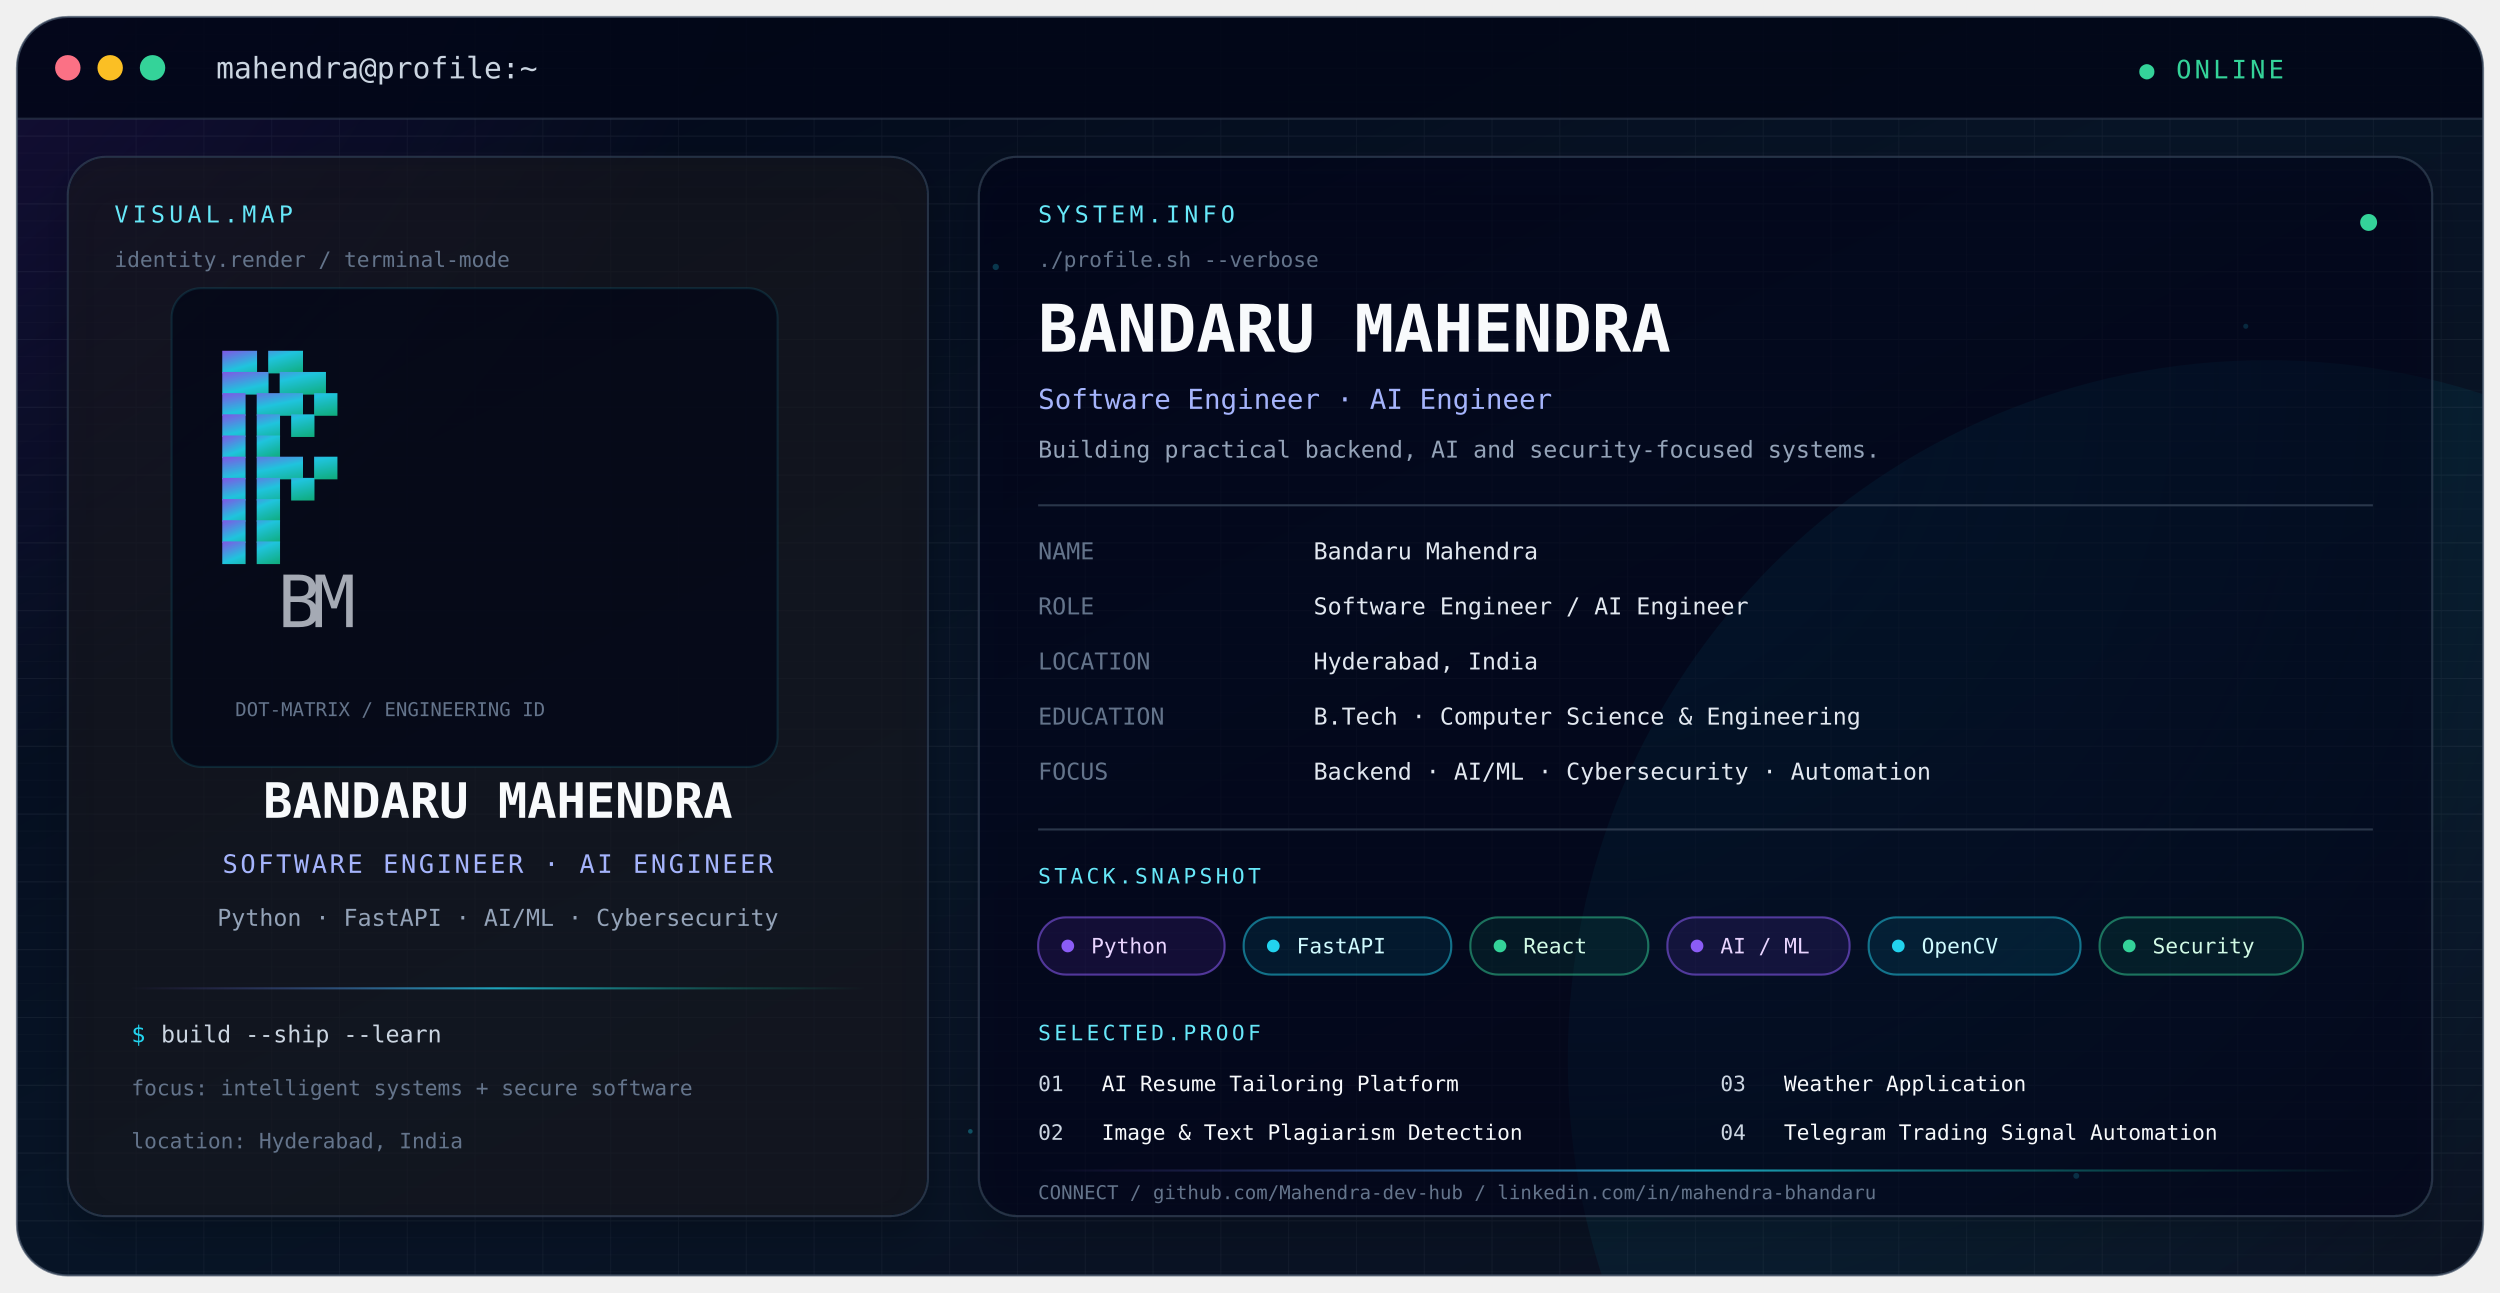
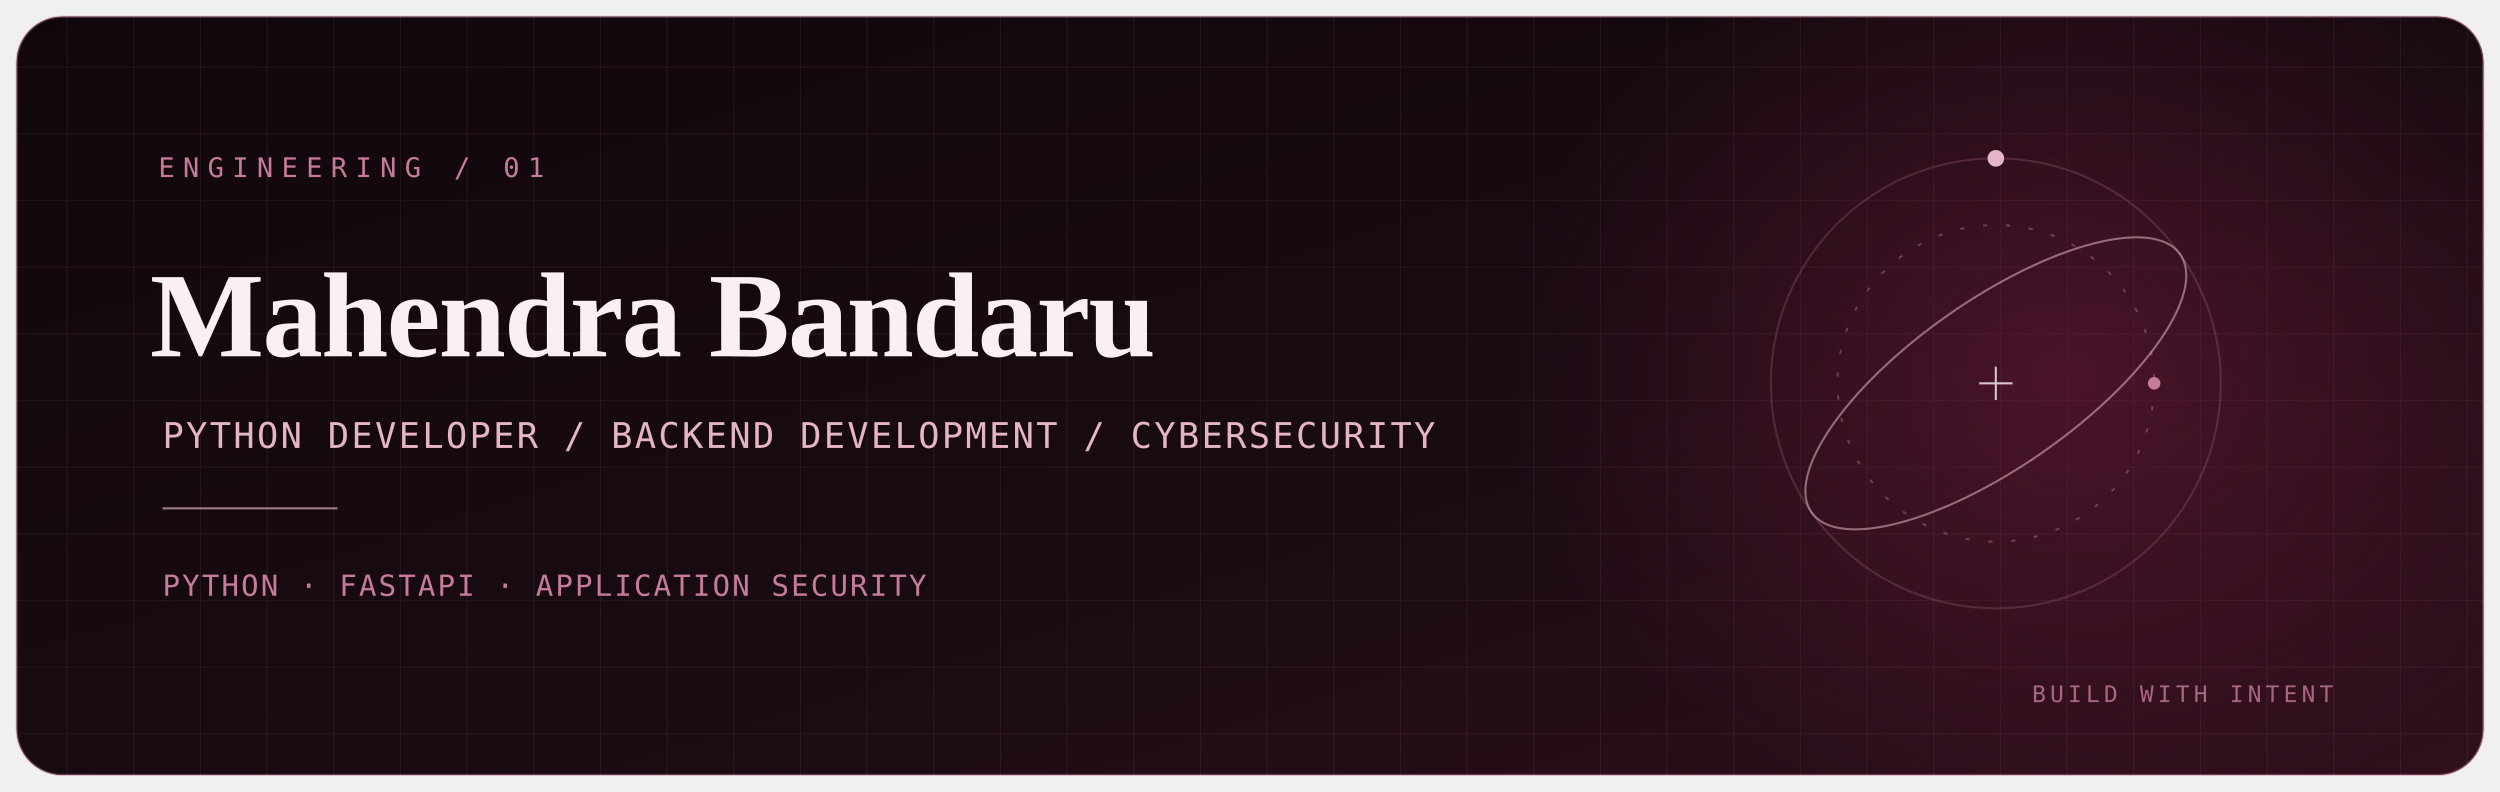
- <svg xmlns="http://www.w3.org/2000/svg" width="1180" height="610" viewBox="0 0 1180 610" role="img" aria-labelledby="title desc">
+ <svg xmlns="http://www.w3.org/2000/svg" width="1200" height="380" viewBox="0 0 1200 380" role="img" aria-labelledby="dark-title dark-desc">
  <defs>
-     <linearGradient id="bg" x1="0" y1="0" x2="1" y2="1">
-       <stop offset="0" stop-color="#020617" />
-       <stop offset=".48" stop-color="#071426" />
-       <stop offset="1" stop-color="#0b1020" />
-       <animate attributeName="x1" values="0;0.15;0" dur="16s" repeatCount="indefinite" />
+     <linearGradient id="dark-bg" x1="0" y1="0" x2="1" y2="1">
+       <stop offset="0" stop-color="#10070C" />
+       <stop offset=".58" stop-color="#190B12" />
+       <stop offset="1" stop-color="#30101D" />
+       <animate attributeName="x1" values="0;0.14;0" dur="18s" repeatCount="indefinite" />
    </linearGradient>
-     <linearGradient id="accent" x1="0" y1="0" x2="1" y2="1">
-       <stop offset="0" stop-color="#8B5CF6" />
-       <stop offset=".48" stop-color="#22D3EE" />
-       <stop offset="1" stop-color="#10B981" />
-       <animate attributeName="x2" values="1;.8;1" dur="9s" repeatCount="indefinite" />
+     <linearGradient id="dark-rose" x1="0" y1="0" x2="1" y2="0">
+       <stop offset="0" stop-color="#701A3D" />
+       <stop offset=".52" stop-color="#E5B5C7" />
+       <stop offset="1" stop-color="#C77B9B" />
+       <animate attributeName="x2" values="1;.78;1" dur="9s" repeatCount="indefinite" />
    </linearGradient>
-     <linearGradient id="line" x1="0" y1="0" x2="1" y2="0">
-       <stop offset="0" stop-color="#8B5CF6" stop-opacity=".0" />
-       <stop offset=".5" stop-color="#22D3EE" stop-opacity=".75" />
-       <stop offset="1" stop-color="#10B981" stop-opacity=".0" />
-     </linearGradient>
-     <radialGradient id="glowV" cx="0" cy="0" r="1">
-       <stop offset="0" stop-color="#7C3AED" stop-opacity=".26" />
-       <stop offset="1" stop-color="#7C3AED" stop-opacity="0" />
+     <radialGradient id="dark-glow">
+       <stop offset="0" stop-color="#701A3D" stop-opacity=".55" />
+       <stop offset="1" stop-color="#701A3D" stop-opacity="0" />
    </radialGradient>
-     <radialGradient id="glowC" cx="0" cy="0" r="1">
-       <stop offset="0" stop-color="#06B6D4" stop-opacity=".18" />
-       <stop offset="1" stop-color="#06B6D4" stop-opacity="0" />
-     </radialGradient>
-     <pattern id="grid" width="32" height="32" patternUnits="userSpaceOnUse">
-       <path d="M32 0H0V32" fill="none" stroke="#94A3B8" stroke-opacity=".055" />
+     <pattern id="dark-grid" width="32" height="32" patternUnits="userSpaceOnUse">
+       <path d="M32 0H0V32" fill="none" stroke="#E5B5C7" stroke-opacity=".075" />
    </pattern>
-     <pattern id="scan" width="4" height="8" patternUnits="userSpaceOnUse">
-       <path d="M0 0H4" stroke="#fff" stroke-opacity=".018" />
-     </pattern>
-     <filter id="shadow" x="-30%" y="-30%" width="160%" height="160%">
-       <feGaussianBlur in="SourceAlpha" stdDeviation="9" />
-       <feOffset dy="7" />
-       <feComponentTransfer>
-         <feFuncA type="linear" slope=".35" />
-       </feComponentTransfer>
+     <filter id="dark-soft-glow" x="-50%" y="-50%" width="200%" height="200%">
+       <feGaussianBlur stdDeviation="5" result="blur" />
      <feMerge>
-         <feMergeNode />
+         <feMergeNode in="blur" />
        <feMergeNode in="SourceGraphic" />
      </feMerge>
    </filter>
-     <filter id="soft" x="-30%" y="-30%" width="160%" height="160%">
-       <feGaussianBlur stdDeviation="4" result="b" />
-       <feMerge>
-         <feMergeNode in="b" />
-         <feMergeNode in="SourceGraphic" />
-       </feMerge>
-     </filter>
-     <clipPath id="frame">
-       <rect x="8" y="8" width="1164" height="594" rx="24" />
-     </clipPath>
-     <clipPath id="leftClip">
-       <rect x="32" y="74" width="406" height="500" rx="18" />
+     <clipPath id="dark-frame">
+       <rect x="8" y="8" width="1184" height="364" rx="22" />
    </clipPath>
  </defs>
-   <rect x="8" y="8" width="1164" height="594" rx="24" fill="#020617" />
-   <g clip-path="url(#frame)">
-     <rect width="1180" height="610" fill="url(#bg)" />
-     <circle cx="80" cy="110" r="300" fill="url(#glowV)">
-       <animate attributeName="cx" values="80;150;80" dur="18s" repeatCount="indefinite" />
-     </circle>
-     <circle cx="1070" cy="500" r="330" fill="url(#glowC)">
-       <animate attributeName="cy" values="500;440;500" dur="21s" repeatCount="indefinite" />
-     </circle>
-     <rect x="8" y="8" width="1164" height="594" fill="url(#grid)" />
-     <rect x="8" y="8" width="1164" height="594" fill="url(#scan)" />
-     <g fill="#22D3EE">
-       <circle cx="470" cy="126" r="1.5" opacity=".55">
-         <animate attributeName="cy" values="126;116;126" dur="5s" repeatCount="indefinite" />
-       </circle>
-       <circle cx="1060" cy="154" r="1.2" opacity=".4">
-         <animate attributeName="cy" values="154;164;154" dur="6s" repeatCount="indefinite" />
-       </circle>
-       <circle cx="980" cy="555" r="1.4" opacity=".45">
-         <animate attributeName="cx" values="980;990;980" dur="7s" repeatCount="indefinite" />
-       </circle>
-       <circle cx="458" cy="534" r="1.1" opacity=".35">
-         <animate attributeName="cy" values="534;526;534" dur="4s" repeatCount="indefinite" />
-       </circle>
+   <rect x="8" y="8" width="1184" height="364" rx="22" fill="#10070C" />
+   <g clip-path="url(#dark-frame)">
+     <rect width="1200" height="380" fill="url(#dark-bg)" />
+     <rect x="8" y="8" width="1184" height="364" fill="url(#dark-grid)" />
+     <ellipse cx="990" cy="180" rx="270" ry="220" fill="url(#dark-glow)">
+       <animate attributeName="cx" values="970;1030;970" dur="20s" repeatCount="indefinite" />
+     </ellipse>
+     <text x="76" y="85" fill="#C77B9B" font-family="ui-monospace, SFMono-Regular, Consolas, monospace" font-size="13" letter-spacing="4">ENGINEERING / 01</text>
+     <text x="72" y="171" fill="#F8F0F3" font-family="Georgia, 'Times New Roman', serif" font-size="58" font-weight="600" letter-spacing="-.8">Mahendra Bandaru</text>
+     <text x="78" y="215" fill="#E5B5C7" font-family="ui-monospace, SFMono-Regular, Consolas, monospace" font-size="17" letter-spacing="1.1">PYTHON DEVELOPER  /  BACKEND DEVELOPMENT  /  CYBERSECURITY</text>
+     <path d="M78 244H720" fill="none" stroke="url(#dark-rose)" stroke-width="2" stroke-linecap="round" filter="url(#dark-soft-glow)" />
+     <path d="M78 244H720" fill="none" stroke="#E5B5C7" stroke-opacity=".65" stroke-width="1" stroke-dasharray="84 558">
+       <animate attributeName="stroke-dashoffset" values="642;0" dur="7s" repeatCount="indefinite" />
+     </path>
+     <text x="78" y="286" fill="#C77B9B" font-family="ui-monospace, SFMono-Regular, Consolas, monospace" font-size="14" letter-spacing="1">PYTHON  ·  FASTAPI  ·  APPLICATION SECURITY</text>
+     <g transform="translate(958 184)" fill="none" stroke="#C77B9B">
+       <circle r="108" stroke-opacity=".23" />
+       <circle r="76" stroke-opacity=".4" stroke-dasharray="2 9" />
+       <ellipse rx="108" ry="40" stroke="#E5B5C7" stroke-opacity=".55" transform="rotate(-35)">
+         <animateTransform attributeName="transform" type="rotate" from="-35" to="325" dur="42s" repeatCount="indefinite" />
+       </ellipse>
+       <circle cx="0" cy="-108" r="4" fill="#E5B5C7" stroke="none" />
+       <circle cx="76" cy="0" r="3" fill="#C77B9B" stroke="none" />
+       <path d="M-8 0h16M0-8v16" stroke="#F8F0F3" stroke-opacity=".8" />
    </g>
-     <rect x="8" y="8" width="1164" height="48" fill="#020617" fill-opacity=".84" />
-     <path d="M8 56H1172" stroke="#334155" stroke-opacity=".55" />
-     <g>
-       <circle cx="32" cy="32" r="6" fill="#FB7185" />
-       <circle cx="52" cy="32" r="6" fill="#FBBF24" />
-       <circle cx="72" cy="32" r="6" fill="#34D399" />
-     </g>
-     <text x="102" y="37" fill="#CBD5E1" font-family="ui-monospace,SFMono-Regular,Menlo,Monaco,Consolas,monospace" font-size="14">mahendra@profile:~</text>
-     <text x="1078" y="37" text-anchor="end" fill="#34D399" font-family="ui-monospace,SFMono-Regular,Menlo,Monaco,Consolas,monospace" font-size="12" letter-spacing="1.5">● ONLINE</text>
-     <rect x="32" y="74" width="406" height="500" rx="18" fill="#0B1220" fill-opacity=".58" stroke="#334155" stroke-opacity=".7" filter="url(#shadow)" />
-     <text x="54" y="105" fill="#67E8F9" font-family="ui-monospace,SFMono-Regular,Menlo,Monaco,Consolas,monospace" font-size="11" letter-spacing="2">VISUAL.MAP</text>
-     <text x="54" y="126" fill="#64748B" font-family="ui-monospace,SFMono-Regular,Menlo,Monaco,Consolas,monospace" font-size="10">identity.render / terminal-mode</text>
-     <g transform="translate(93 154)" font-family="ui-monospace,SFMono-Regular,Menlo,Monaco,Consolas,monospace" font-size="9">
-       <rect x="-12" y="-18" width="286" height="226" rx="14" fill="#020617" fill-opacity=".72" stroke="#22D3EE" stroke-opacity=".12" />
-       <g fill="url(#accent)" opacity=".92">
-         <text x="12" y="20">███    ███</text>
-         <text x="12" y="30">████  ████</text>
-         <text x="12" y="40">██ ████ ██</text>
-         <text x="12" y="50">██  ██  ██</text>
-         <text x="12" y="60">██      ██</text>
-         <text x="12" y="70">██ ████ ██</text>
-         <text x="12" y="80">██  ██  ██</text>
-         <text x="12" y="90">██      ██</text>
-         <text x="12" y="100">██      ██</text>
-         <text x="12" y="110">██      ██</text>
-       </g>
-       <g fill="#E2E8F0" opacity=".72">
-         <text x="38" y="142" font-size="34" letter-spacing="-4">BM</text>
-       </g>
-       <path d="M18 164H250" stroke="url(#line)" />
-       <text x="18" y="184" fill="#64748B" font-size="9">DOT-MATRIX / ENGINEERING ID</text>
-     </g>
-     <text x="235" y="386" text-anchor="middle" fill="#F8FAFC" font-family="ui-monospace,SFMono-Regular,Menlo,Monaco,Consolas,monospace" font-size="23" font-weight="700">BANDARU MAHENDRA</text>
-     <text x="235" y="412" text-anchor="middle" fill="#A5B4FC" font-family="ui-monospace,SFMono-Regular,Menlo,Monaco,Consolas,monospace" font-size="12" letter-spacing="1.2">SOFTWARE ENGINEER · AI ENGINEER</text>
-     <text x="235" y="437" text-anchor="middle" fill="#94A3B8" font-family="ui-monospace,SFMono-Regular,Menlo,Monaco,Consolas,monospace" font-size="11">Python · FastAPI · AI/ML · Cybersecurity</text>
-     <rect x="62" y="466" width="346" height="1" fill="url(#line)" />
-     <text x="62" y="492" fill="#22D3EE" font-family="ui-monospace,SFMono-Regular,Menlo,Monaco,Consolas,monospace" font-size="11">$</text>
-     <text x="76" y="492" fill="#CBD5E1" font-family="ui-monospace,SFMono-Regular,Menlo,Monaco,Consolas,monospace" font-size="11">build --ship --learn</text>
-     <text x="62" y="517" fill="#64748B" font-family="ui-monospace,SFMono-Regular,Menlo,Monaco,Consolas,monospace" font-size="10">focus: intelligent systems + secure software</text>
-     <text x="62" y="542" fill="#64748B" font-family="ui-monospace,SFMono-Regular,Menlo,Monaco,Consolas,monospace" font-size="10">location: Hyderabad, India</text>
-     <rect x="462" y="74" width="686" height="500" rx="18" fill="#0B1220" fill-opacity=".48" stroke="#334155" stroke-opacity=".7" filter="url(#shadow)" />
-     <text x="490" y="105" fill="#67E8F9" font-family="ui-monospace,SFMono-Regular,Menlo,Monaco,Consolas,monospace" font-size="11" letter-spacing="2">SYSTEM.INFO</text>
-     <text x="490" y="126" fill="#64748B" font-family="ui-monospace,SFMono-Regular,Menlo,Monaco,Consolas,monospace" font-size="10">./profile.sh --verbose</text>
-     <circle cx="1118" cy="105" r="4" fill="#34D399">
-       <animate attributeName="opacity" values=".35;1;.35" dur="2s" repeatCount="indefinite" />
-     </circle>
-     <text x="490" y="166" fill="#F8FAFC" font-family="ui-monospace,SFMono-Regular,Menlo,Monaco,Consolas,monospace" font-size="31" font-weight="700">BANDARU MAHENDRA</text>
-     <text x="490" y="193" fill="#A5B4FC" font-family="ui-monospace,SFMono-Regular,Menlo,Monaco,Consolas,monospace" font-size="13">Software Engineer · AI Engineer</text>
-     <text x="490" y="216" fill="#94A3B8" font-family="ui-monospace,SFMono-Regular,Menlo,Monaco,Consolas,monospace" font-size="11">Building practical backend, AI and security-focused systems.</text>
-     <rect x="490" y="238" width="630" height="1" fill="#334155" opacity=".8" />
-     <g font-family="ui-monospace,SFMono-Regular,Menlo,Monaco,Consolas,monospace" font-size="11">
-       <text x="490" y="264" fill="#64748B">NAME</text>
-       <text x="620" y="264" fill="#E2E8F0">Bandaru Mahendra</text>
-       <text x="490" y="290" fill="#64748B">ROLE</text>
-       <text x="620" y="290" fill="#E2E8F0">Software Engineer / AI Engineer</text>
-       <text x="490" y="316" fill="#64748B">LOCATION</text>
-       <text x="620" y="316" fill="#E2E8F0">Hyderabad, India</text>
-       <text x="490" y="342" fill="#64748B">EDUCATION</text>
-       <text x="620" y="342" fill="#E2E8F0">B.Tech · Computer Science &amp; Engineering</text>
-       <text x="490" y="368" fill="#64748B">FOCUS</text>
-       <text x="620" y="368" fill="#E2E8F0">Backend · AI/ML · Cybersecurity · Automation</text>
-     </g>
-     <rect x="490" y="391" width="630" height="1" fill="#334155" opacity=".8" />
-     <text x="490" y="417" fill="#67E8F9" font-family="ui-monospace,SFMono-Regular,Menlo,Monaco,Consolas,monospace" font-size="10" letter-spacing="1.6">STACK.SNAPSHOT</text>
-     <g font-family="ui-monospace,SFMono-Regular,Menlo,Monaco,Consolas,monospace" font-size="10">
-       <g transform="translate(490 433)">
-         <rect width="88" height="27" rx="13" fill="#7C3AED" fill-opacity=".13" stroke="#8B5CF6" stroke-opacity=".55" />
-         <circle cx="14" cy="13.5" r="3" fill="#8B5CF6" />
-         <text x="25" y="17" fill="#E9D5FF">Python</text>
-       </g>
-       <g transform="translate(587 433)">
-         <rect width="98" height="27" rx="13" fill="#06B6D4" fill-opacity=".10" stroke="#22D3EE" stroke-opacity=".5" />
-         <circle cx="14" cy="13.5" r="3" fill="#22D3EE" />
-         <text x="25" y="17" fill="#CFFAFE">FastAPI</text>
-       </g>
-       <g transform="translate(694 433)">
-         <rect width="84" height="27" rx="13" fill="#10B981" fill-opacity=".10" stroke="#34D399" stroke-opacity=".5" />
-         <circle cx="14" cy="13.5" r="3" fill="#34D399" />
-         <text x="25" y="17" fill="#D1FAE5">React</text>
-       </g>
-       <g transform="translate(787 433)">
-         <rect width="86" height="27" rx="13" fill="#7C3AED" fill-opacity=".13" stroke="#8B5CF6" stroke-opacity=".55" />
-         <circle cx="14" cy="13.5" r="3" fill="#8B5CF6" />
-         <text x="25" y="17" fill="#E9D5FF">AI / ML</text>
-       </g>
-       <g transform="translate(882 433)">
-         <rect width="100" height="27" rx="13" fill="#06B6D4" fill-opacity=".10" stroke="#22D3EE" stroke-opacity=".5" />
-         <circle cx="14" cy="13.5" r="3" fill="#22D3EE" />
-         <text x="25" y="17" fill="#CFFAFE">OpenCV</text>
-       </g>
-       <g transform="translate(991 433)">
-         <rect width="96" height="27" rx="13" fill="#10B981" fill-opacity=".10" stroke="#34D399" stroke-opacity=".5" />
-         <circle cx="14" cy="13.5" r="3" fill="#34D399" />
-         <text x="25" y="17" fill="#D1FAE5">Security</text>
-       </g>
-     </g>
-     <text x="490" y="491" fill="#67E8F9" font-family="ui-monospace,SFMono-Regular,Menlo,Monaco,Consolas,monospace" font-size="10" letter-spacing="1.6">SELECTED.PROOF</text>
-     <g font-family="ui-monospace,SFMono-Regular,Menlo,Monaco,Consolas,monospace" font-size="10">
-       <text x="490" y="515" fill="#CBD5E1">01</text>
-       <text x="520" y="515" fill="#F8FAFC">AI Resume Tailoring Platform</text>
-       <text x="490" y="538" fill="#CBD5E1">02</text>
-       <text x="520" y="538" fill="#F8FAFC">Image &amp; Text Plagiarism Detection</text>
-       <text x="812" y="515" fill="#CBD5E1">03</text>
-       <text x="842" y="515" fill="#F8FAFC">Weather Application</text>
-       <text x="812" y="538" fill="#CBD5E1">04</text>
-       <text x="842" y="538" fill="#F8FAFC">Telegram Trading Signal Automation</text>
-     </g>
-     <rect x="490" y="552" width="630" height="1" fill="url(#line)" />
-     <text x="490" y="566" fill="#64748B" font-family="ui-monospace,SFMono-Regular,Menlo,Monaco,Consolas,monospace" font-size="9">CONNECT  /  github.com/Mahendra-dev-hub  /  linkedin.com/in/mahendra-bhandaru</text>
+     <text x="1120" y="337" text-anchor="end" fill="#C77B9B" fill-opacity=".8" font-family="ui-monospace, SFMono-Regular, Consolas, monospace" font-size="11" letter-spacing="2">BUILD WITH INTENT</text>
  </g>
-   <rect x="8" y="8" width="1164" height="594" rx="24" fill="none" stroke="#475569" stroke-opacity=".75" />
+   <rect x="8" y="8" width="1184" height="364" rx="22" fill="none" stroke="#C77B9B" stroke-opacity=".42" />
</svg>
